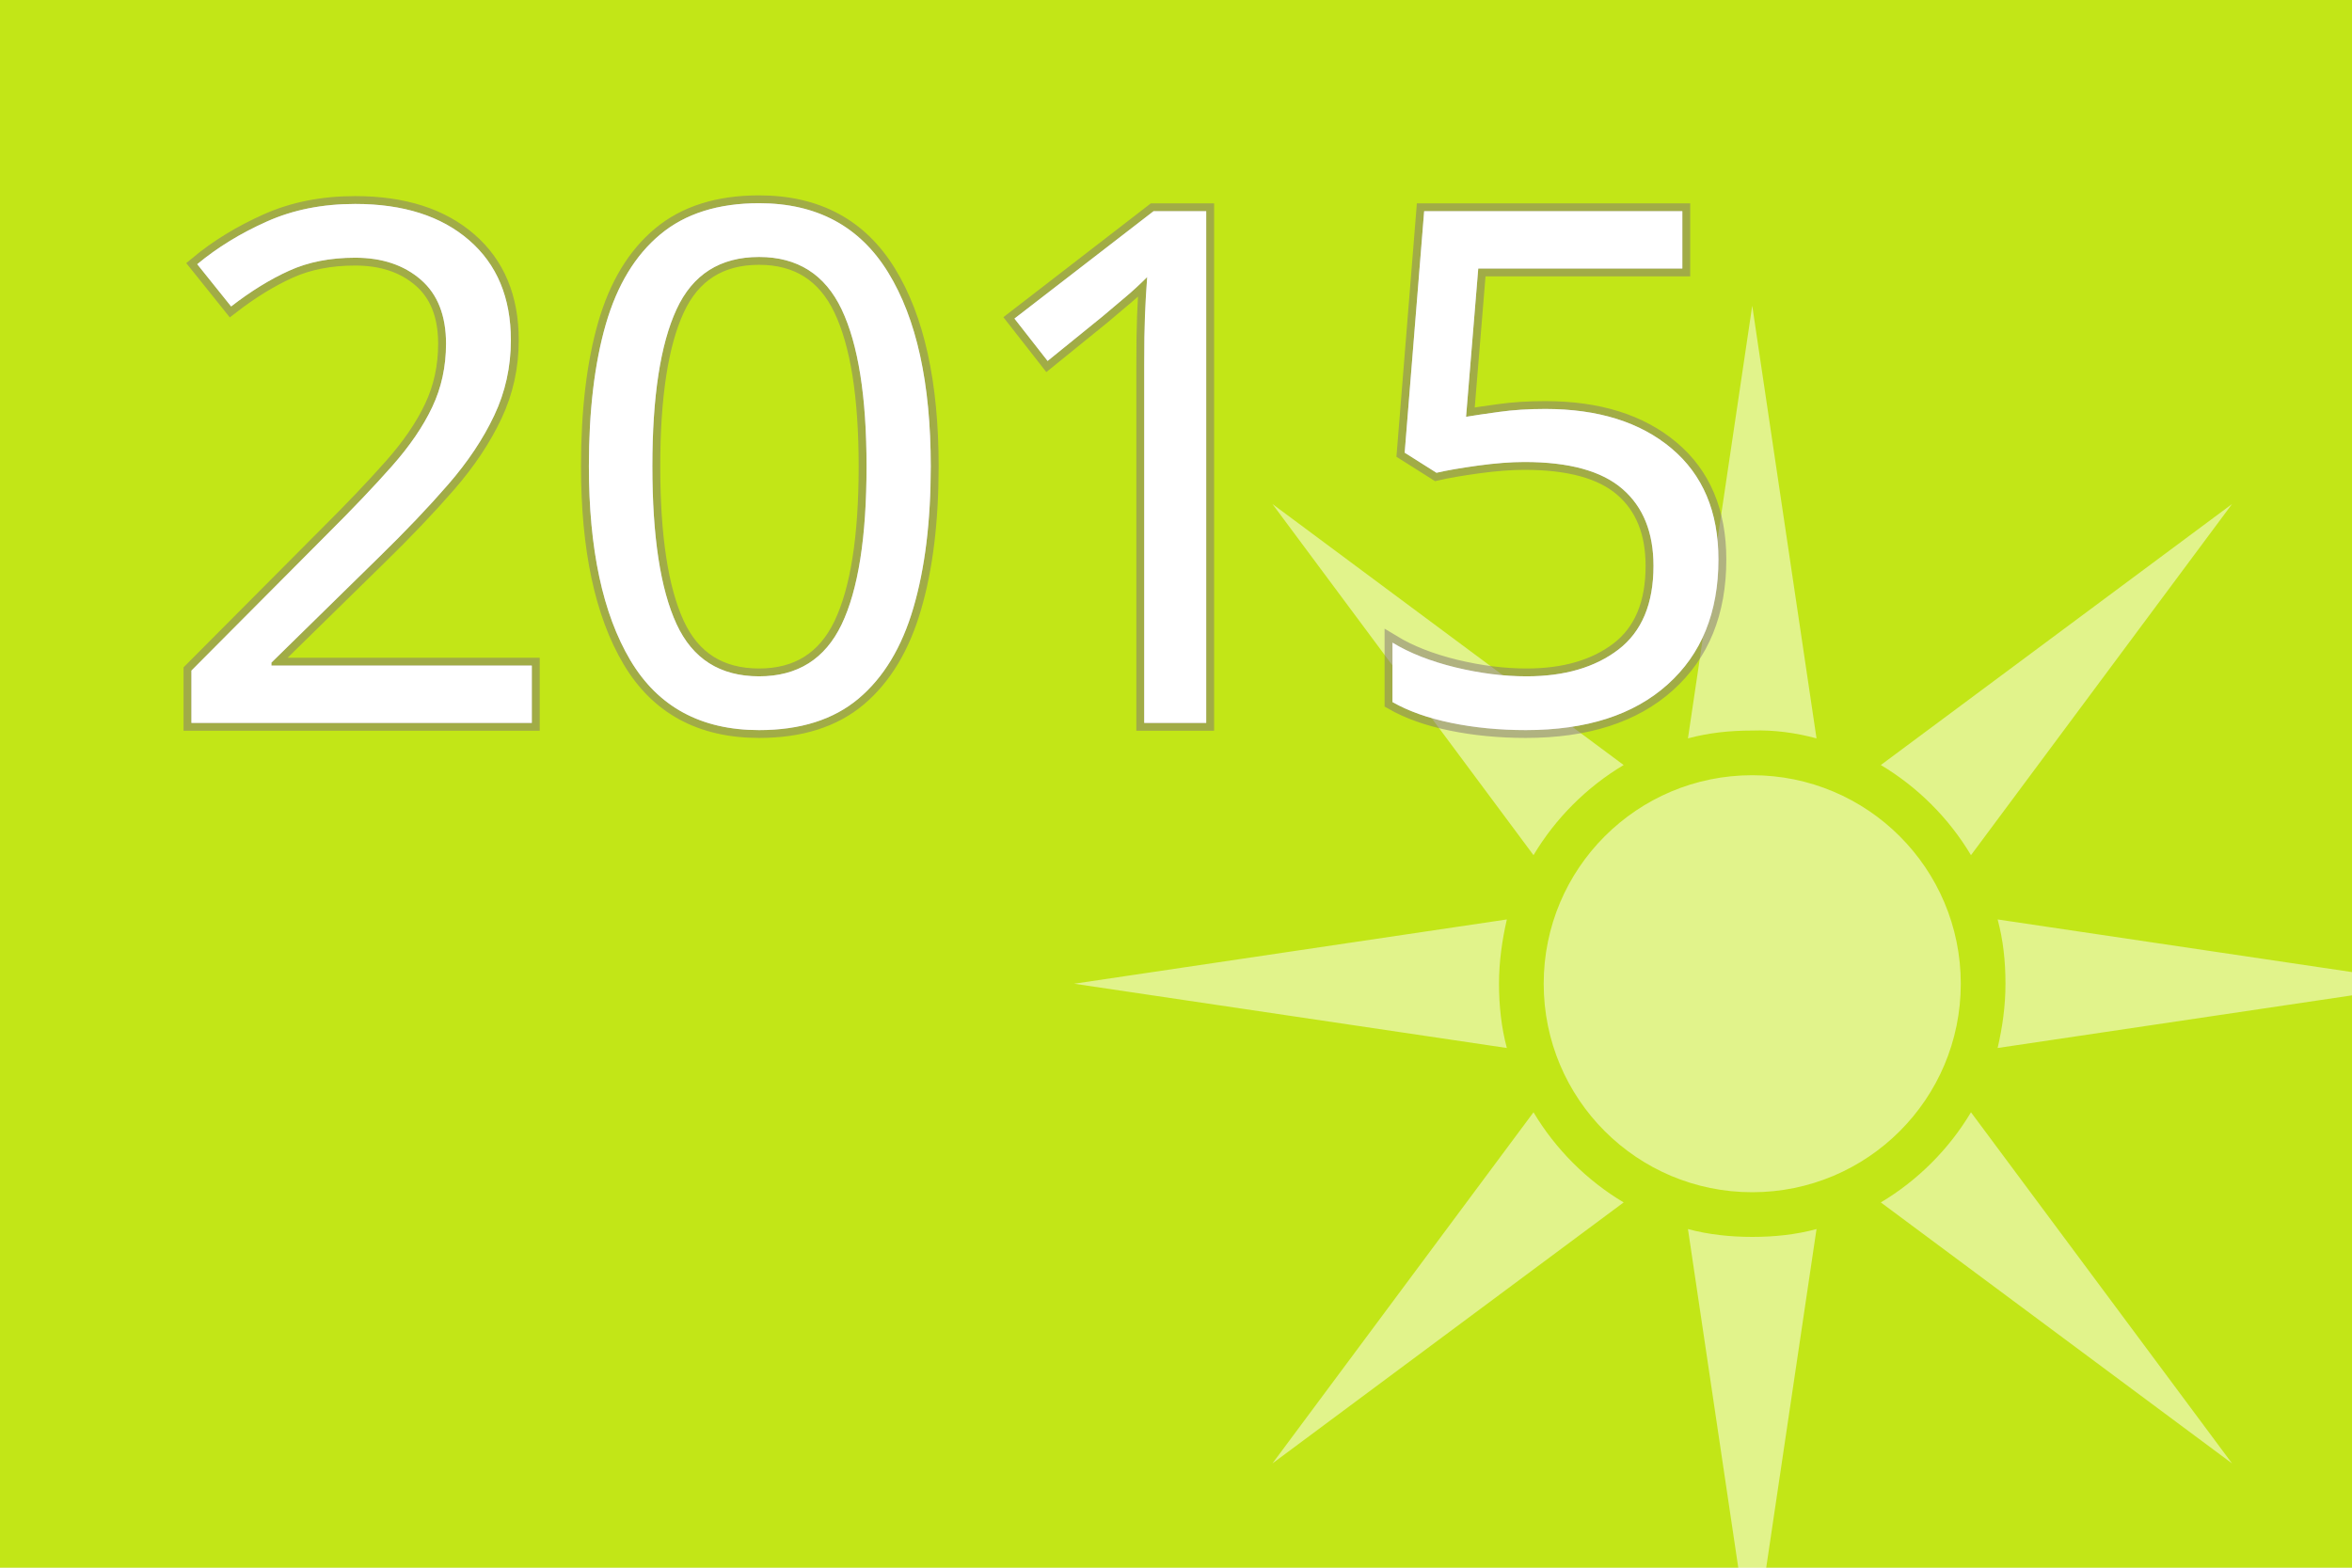
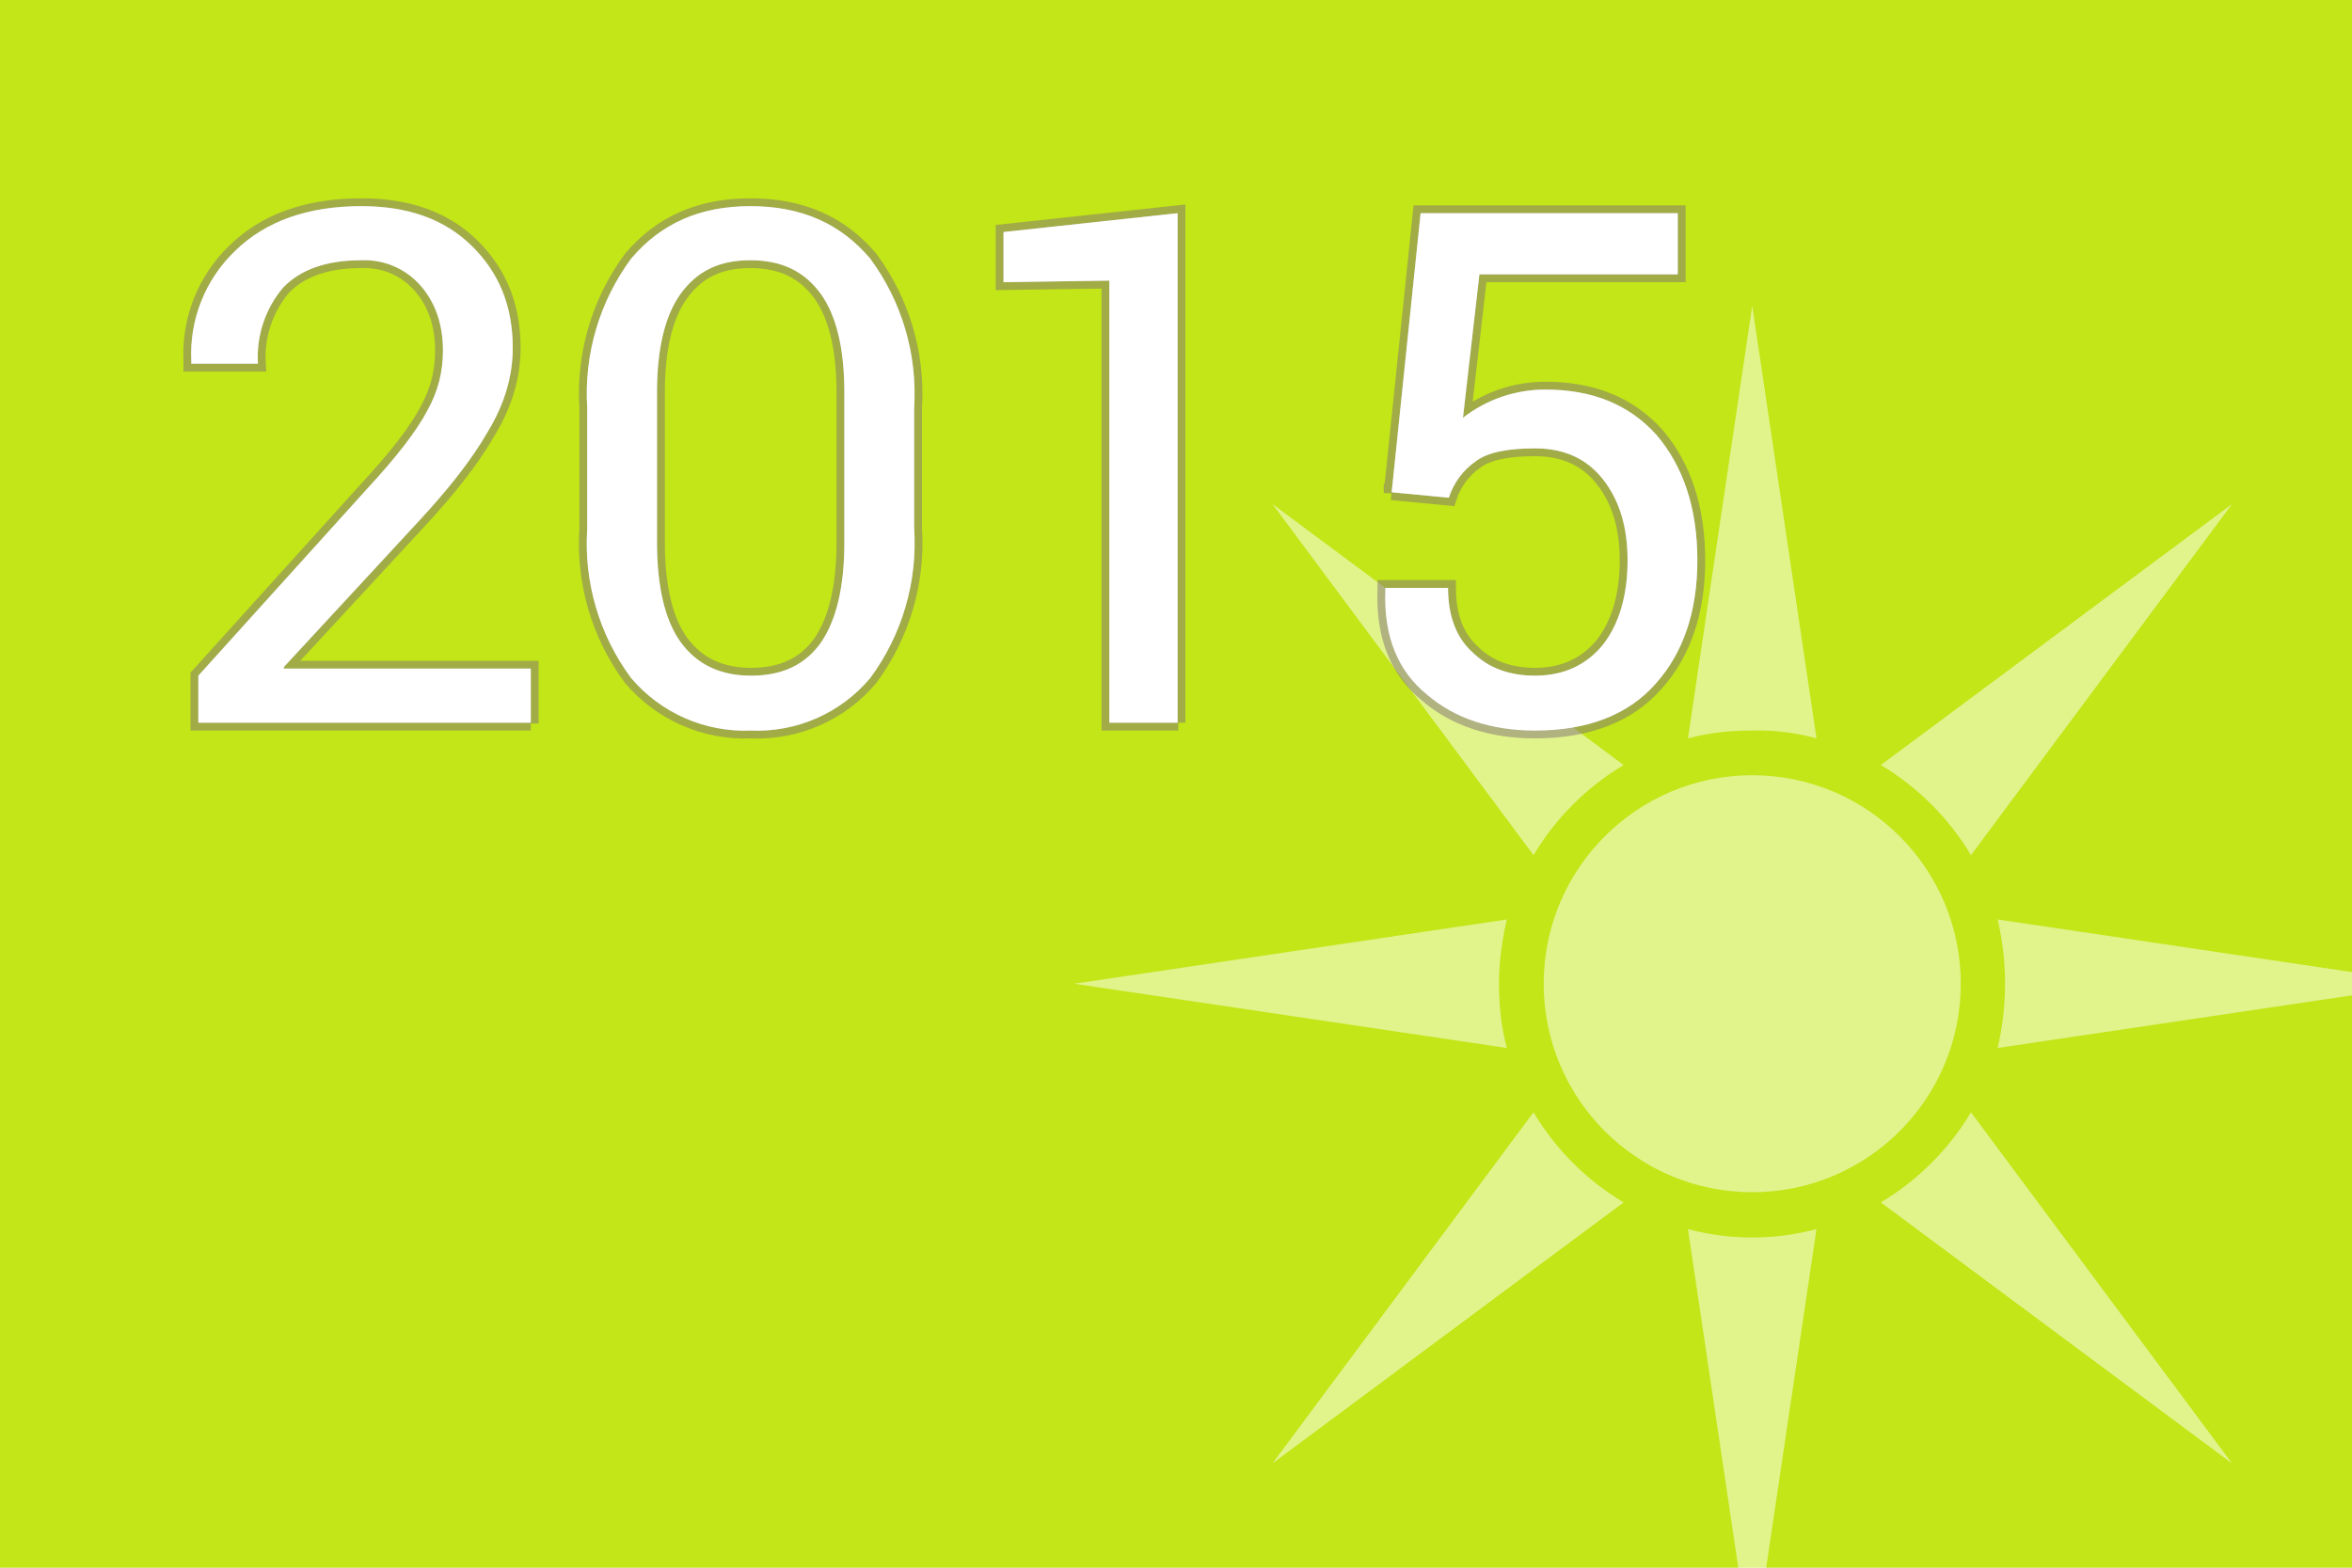
- <svg xmlns="http://www.w3.org/2000/svg" version="1.1" x="0px" y="0px" width="300px" height="200px" viewBox="0 0 300 200" enable-background="new 0 0 300 200" xml:space="preserve">
-   <g id="Inverno_1_" display="none" enable-background="new    ">
-     <g id="Color_Fill_1" display="inline">
-       <g>
-         <rect fill-rule="evenodd" clip-rule="evenodd" fill="#0080FF" width="300" height="200" />
-       </g>
+ <svg xmlns="http://www.w3.org/2000/svg" width="300" height="200">
+   <path fill="#C2E617" d="M0 0h300v200H0z" />
+   <path fill="#FFF" d="M231.7 94.2L223.5 39l-8.2 55.2c2.6-.7 5.3-1 8.2-1a28 28 0 0 1 8.2 1zm19.7 14.9l33.3-44.8-44.8 33.3c4.7 2.8 8.7 6.8 11.5 11.5zm-44.3-11.5l-44.8-33.3 33.3 44.8c2.8-4.7 6.8-8.7 11.5-11.5zM310 125.5l-55.2-8.2a36 36 0 0 1 0 16.4l55.2-8.2zm-86.5-26.6a26.6 26.6 0 1 0 0 53.2 26.6 26.6 0 0 0 0-53.2zm-32.3 26.6c0-2.8.4-5.6 1-8.2l-55.2 8.2 55.2 8.2c-.7-2.6-1-5.4-1-8.2zm48.7 27.9l44.8 33.3-33.3-44.8a33.3 33.3 0 0 1-11.5 11.5zm-24.6 3.4l8.2 55.2 8.2-55.2a31.8 31.8 0 0 1-16.4 0zm-19.7-14.9l-33.3 44.8 44.8-33.3a33.3 33.3 0 0 1-11.5-11.5z" opacity=".5" />
+   <g>
+     <g fill="#FFF">
+       <path d="M67.7 92.2H25.3v-6l21.4-23.7c3.9-4.2 6.5-7.6 7.8-10.1 1.4-2.5 2-5 2-7.7 0-3.2-.9-6-2.8-8.2a9.5 9.5 0 0 0-7.6-3.3c-4.5 0-7.8 1.2-10 3.5a13.7 13.7 0 0 0-3.2 9.7h-8.5V46A18.2 18.2 0 0 1 30 32c3.9-3.8 9.3-5.7 16.1-5.7 6 0 10.6 1.7 14 5 3.6 3.5 5.3 7.8 5.3 13.1 0 3.5-1 7.1-3.2 10.7-2 3.5-5 7.3-8.8 11.4L36.2 85.1v.2h31.5v7zM116.6 67.4a29 29 0 0 1-5.6 19.1 18.8 18.8 0 0 1-15.2 6.7 19 19 0 0 1-15.3-6.7 28.8 28.8 0 0 1-5.6-19V52a29 29 0 0 1 5.6-19c3.8-4.5 8.8-6.7 15.2-6.7 6.5 0 11.5 2.2 15.3 6.7a29 29 0 0 1 5.6 19v15.4zm-8.9-17.3c0-5.6-1-9.8-3-12.6-2.1-2.9-5-4.3-9-4.3s-6.8 1.4-8.9 4.3c-2 2.8-3 7-3 12.6v19.1c0 5.6 1 9.9 3 12.7 2.1 2.9 5.1 4.3 9 4.3 4 0 6.9-1.4 8.9-4.2 2-2.9 3-7.2 3-12.8v-19zM150.3 92.2h-8.8V35.8L128 36v-6.4l22.2-2.4v65zM177.5 62.9l3.7-35.7H214V35h-25.3l-2.1 18.3a17.1 17.1 0 0 1 10.5-3.6c6 0 10.7 1.9 14.2 5.8 3.4 4 5.2 9.3 5.2 16 0 6.5-1.8 11.8-5.3 15.7-3.5 4-8.7 6-15.4 6-5.5 0-10.2-1.5-13.8-4.6-3.7-3-5.5-7.4-5.3-13.2V75h8c0 3.5 1 6.3 3.1 8.2 2 2 4.7 3 8 3 3.7 0 6.6-1.4 8.7-4 2-2.6 3.1-6.2 3.1-10.7 0-4.2-1-7.6-3.1-10.3s-5-4-8.7-4c-3.5 0-6 .5-7.5 1.6a9 9 0 0 0-3.5 4.7l-7.3-.7z" />
    </g>
-     <g id="Inverno" display="inline" opacity="0.502" enable-background="new    ">
-       <g id="Shape_1">
-         <g>
-           <polygon fill-rule="evenodd" clip-rule="evenodd" fill="#FFFFFF" points="300,120.8 293.7,120.8 300,109.9 300,98.1 298.4,95.3       288.3,95.3 273.6,120.8 240.6,120.8 257.1,92.3 286.6,92.3 291.6,83.6 286.6,74.9 267.2,74.9 278.3,55.7 273.3,47 263.2,47       252.1,66.2 242.3,49.5 232.3,49.5 227.2,58.2 242,83.6 225.5,112.1 209,83.6 223.8,58.2 218.7,49.5 208.7,49.5 198.9,66.2       187.8,47 177.8,47 172.7,55.7 183.8,74.9 164.4,74.9 159.4,83.6 164.4,92.3 193.9,92.3 210.4,120.8 177.4,120.8 162.7,95.3       152.6,95.3 147.6,104 157.3,120.8 135,120.8 130,129.5 135,138.2 157.3,138.2 147.6,155 152.6,163.7 162.7,163.7 177.4,138.2       210.4,138.2 193.9,166.7 164.4,166.7 159.4,175.4 164.4,184.1 183.8,184.1 174.6,200 194.8,200 198.9,192.8 203.1,200       223.3,200 209,175.4 225.5,146.9 242,175.4 227.7,200 247.9,200 252.1,192.8 256.2,200 276.4,200 267.2,184.1 286.6,184.1       291.6,175.4 286.6,166.7 257.1,166.7 240.6,138.2 273.6,138.2 288.3,163.7 298.4,163.7 300,160.9 300,149.1 293.7,138.2       300,138.2     " />
-         </g>
-       </g>
+     <g fill="none" stroke="#807175" stroke-width="2" opacity=".5">
+       <path d="M67.7 92.2H25.3v-6l21.4-23.7c3.9-4.2 6.5-7.6 7.8-10.1 1.4-2.5 2-5 2-7.7 0-3.2-.9-6-2.8-8.2a9.5 9.5 0 0 0-7.6-3.3c-4.5 0-7.8 1.2-10 3.5a13.7 13.7 0 0 0-3.2 9.7h-8.5V46A18.2 18.2 0 0 1 30 32c3.9-3.8 9.3-5.7 16.1-5.7 6 0 10.6 1.7 14 5 3.6 3.5 5.3 7.8 5.3 13.1 0 3.5-1 7.1-3.2 10.7-2 3.5-5 7.3-8.8 11.4L36.2 85.1v.2h31.5v7zM116.6 67.4a29 29 0 0 1-5.6 19.1 18.8 18.8 0 0 1-15.2 6.7 19 19 0 0 1-15.3-6.7 28.8 28.8 0 0 1-5.6-19V52a29 29 0 0 1 5.6-19c3.8-4.5 8.8-6.7 15.2-6.7 6.5 0 11.5 2.2 15.3 6.7a29 29 0 0 1 5.6 19v15.4zm-8.9-17.3c0-5.6-1-9.8-3-12.6-2.1-2.9-5-4.3-9-4.3s-6.8 1.4-8.9 4.3c-2 2.8-3 7-3 12.6v19.1c0 5.6 1 9.9 3 12.7 2.1 2.9 5.1 4.3 9 4.3 4 0 6.9-1.4 8.9-4.2 2-2.9 3-7.2 3-12.8v-19zM150.3 92.2h-8.8V35.8L128 36v-6.4l22.2-2.4v65zM177.5 62.9l3.7-35.7H214V35h-25.3l-2.1 18.3a17.1 17.1 0 0 1 10.5-3.6c6 0 10.7 1.9 14.2 5.8 3.4 4 5.2 9.3 5.2 16 0 6.5-1.8 11.8-5.3 15.7-3.5 4-8.7 6-15.4 6-5.5 0-10.2-1.5-13.8-4.6-3.7-3-5.5-7.4-5.3-13.2V75h8c0 3.5 1 6.3 3.1 8.2 2 2 4.7 3 8 3 3.7 0 6.6-1.4 8.7-4 2-2.6 3.1-6.2 3.1-10.7 0-4.2-1-7.6-3.1-10.3s-5-4-8.7-4c-3.5 0-6 .5-7.5 1.6a9 9 0 0 0-3.5 4.7l-7.3-.7z" />
    </g>
-   </g>
-   <g id="Primavera" display="none" enable-background="new    ">
-     <g id="Color_Fill_1_1_" display="inline">
-       <g>
-         <rect fill-rule="evenodd" clip-rule="evenodd" fill="#FF7FFF" width="300" height="200" />
-       </g>
-     </g>
-     <g id="Shape_2_1_" display="inline" opacity="0.502" enable-background="new    ">
-       <g id="Shape_2">
-         <g>
-           <path fill-rule="evenodd" clip-rule="evenodd" fill="#FFFFFF" d="M225.7,125.6c0,0,4.4,56.4,9.3,74.4h31.4      c2.1-3.4,3.2-6.7,6.5-9.3c4.7-3.9,10.1-2,16.6-5.4c6.5-3.4,14.5-16.8,7.8-24.8C290.5,152.4,225.7,125.6,225.7,125.6z       M242.1,39.1c-7.2,1.1-10.4,5.1-16.6,5.4c-6.1,0.4-9.4-4.3-16.6-5.4c-7.2-1.1-21.6,5.1-20.9,15.5c0.7,10.5,37.4,70.3,37.4,70.3      s36.7-59.9,37.4-70.3C263.7,44.2,249.3,38,242.1,39.1z M281,67.8c-9.7,3.9-55.2,57.4-55.2,57.4s56.2,13.6,74.2,14.2v-62      C296.2,71,288.5,64.8,281,67.8z M153.7,160.4c-6.7,8,1.3,21.5,7.8,24.8c6.5,3.4,11.4,2.1,16.6,5.4c3.6,2.3,4.6,5.7,6.6,9.3H216      c4.9-18,9.3-74.4,9.3-74.4S160.5,152.4,153.7,160.4z M170,67.8c-9.7-3.9-20,7.9-21.2,15.1c-1.2,7.2,1.6,11.5,0,17.4      c-1.5,5.9-7,7.6-10.3,14.1c-3.2,6.5-1.9,22.1,8.3,24.7c10.1,2.5,78.3-13.9,78.3-13.9S179.7,71.7,170,67.8z" />
-         </g>
-       </g>
-     </g>
-   </g>
-   <g id="Verão" enable-background="new    ">
-     <g id="Color_Fill_1_2_">
-       <g>
-         <rect fill-rule="evenodd" clip-rule="evenodd" fill="#C2E617" width="300" height="200" />
-       </g>
-     </g>
-     <g id="Shape_4_1_" opacity="0.502" enable-background="new    ">
-       <g id="Shape_4">
-         <g>
-           <path fill-rule="evenodd" clip-rule="evenodd" fill="#FFFFFF" d="M231.7,94.2L223.5,39l-8.2,55.2c2.6-0.7,5.3-1,8.2-1      C226.3,93.1,229.1,93.5,231.7,94.2z M251.4,109.1l33.3-44.8l-44.8,33.3C244.6,100.4,248.6,104.4,251.4,109.1z M207.1,97.6      l-44.8-33.3l33.3,44.8C198.4,104.4,202.4,100.4,207.1,97.6z M310,125.5l-55.2-8.2c0.7,2.6,1,5.3,1,8.2s-0.4,5.6-1,8.2L310,125.5      z M223.5,98.9c-14.7,0-26.6,11.9-26.6,26.6s11.9,26.6,26.6,26.6s26.6-11.9,26.6-26.6S238.2,98.9,223.5,98.9z M191.2,125.5      c0-2.8,0.4-5.6,1-8.2l-55.2,8.2l55.2,8.2C191.5,131.1,191.2,128.3,191.2,125.5z M239.9,153.4l44.8,33.3l-33.3-44.8      C248.6,146.6,244.6,150.6,239.9,153.4z M215.3,156.8l8.2,55.2l8.2-55.2c-2.6,0.7-5.3,1-8.2,1      C220.7,157.8,217.9,157.5,215.3,156.8z M195.6,141.9l-33.3,44.8l44.8-33.3C202.4,150.6,198.4,146.6,195.6,141.9z" />
-         </g>
-       </g>
-     </g>
-   </g>
-   <g id="Outono" display="none" enable-background="new    ">
-     <g id="Color_Fill_1_3_" display="inline">
-       <g>
-         <rect fill-rule="evenodd" clip-rule="evenodd" fill="#FFAB57" width="300" height="200" />
-       </g>
-     </g>
-     <g id="Shape_3_1_" display="inline" opacity="0.502" enable-background="new    ">
-       <g id="Shape_3">
-         <g>
-           <path fill-rule="evenodd" clip-rule="evenodd" fill="#FFFFFF" d="M300,91.5c-10.5,0.1-18.4,4.1-18.4,4.1s1.5-6.1-2.3-12.9      c-10.6,1.5-27.2,18.2-29.4,22c-2.3,3.8,11.3-26.6,6.8-41c-7.5,0-19.6,5.3-19.6,5.3s0-28.1-13.6-38c-13.6,9.9-13.6,38-13.6,38      s-12.1-5.3-19.6-5.3c-4.5,14.4,9.1,44.8,6.8,41c-2.3-3.8-18.9-20.5-29.4-22c-3.8,6.8-2.3,12.9-2.3,12.9s-10.6-5.3-23.4-3.8      c0.8,10.6,18.9,31.9,18.9,31.9s-6.8,0-13.6,4.6c3.8,11.4,27.9,22.8,27.9,22.8l-18.9,20.5c0,0,32.6,19.3,64.2,5.2      c-0.3,7.8-1.2,16.2-2.8,23.4h7.5c1.5-7.9,2.3-15.9,2.7-22.7c31.1,12.8,62.7-5.8,62.7-5.8l-18.9-20.5c0,0,24.2-11.4,27.9-22.8      c-6.8-4.6-13.6-4.6-13.6-4.6s8.3-9.7,13.9-19.3V91.5z" />
-         </g>
-       </g>
-     </g>
-   </g>
-   <g id="Anos">
-     <g id="_x32_010" display="none">
-       <text transform="matrix(1.006 0 0 1 20.0005 92.2212)" display="inline" fill="#FFFFFF" font-family="'Roboto-Regular'" font-size="91.436" letter-spacing="-2">2010</text>
-       <g display="inline" opacity="0.5">
-         <text transform="matrix(1.006 0 0 1 20.0005 92.2212)" fill="none" stroke="#807175" stroke-width="2" font-family="'Roboto-Regular'" font-size="91.436" letter-spacing="-2">2010</text>
-       </g>
-       <text transform="matrix(1.006 0 0 1 20.0005 92.2212)" display="inline" fill="#FFFFFF" font-family="'Roboto-Regular'" font-size="91.436" letter-spacing="-2">2010</text>
-     </g>
-     <g id="_x32_011" display="none">
-       <text transform="matrix(1.006 0 0 1 20.0005 92.2212)" display="inline" fill="#FFFFFF" font-family="'Roboto-Regular'" font-size="91.436" letter-spacing="-2">2011</text>
-       <g display="inline" opacity="0.5">
-         <text transform="matrix(1.006 0 0 1 20.0005 92.2212)" fill="none" stroke="#807175" stroke-width="2" font-family="'Roboto-Regular'" font-size="91.436" letter-spacing="-2">2011</text>
-       </g>
-       <text transform="matrix(1.006 0 0 1 20.0005 92.2212)" display="inline" fill="#FFFFFF" font-family="'Roboto-Regular'" font-size="91.436" letter-spacing="-2">2011</text>
-     </g>
-     <g id="_x32_012" display="none">
-       <text transform="matrix(1.006 0 0 1 20.0005 92.2212)" display="inline" fill="#FFFFFF" font-family="'Roboto-Regular'" font-size="91.436" letter-spacing="-2">2012</text>
-       <g display="inline" opacity="0.5">
-         <text transform="matrix(1.006 0 0 1 20.0005 92.2212)" fill="none" stroke="#807175" stroke-width="2" font-family="'Roboto-Regular'" font-size="91.436" letter-spacing="-2">2012</text>
-       </g>
-       <text transform="matrix(1.006 0 0 1 20.0005 92.2212)" display="inline" fill="#FFFFFF" font-family="'Roboto-Regular'" font-size="91.436" letter-spacing="-2">2012</text>
-     </g>
-     <g id="_x32_013" display="none">
-       <text transform="matrix(1.006 0 0 1 20.0005 92.2212)" display="inline" fill="#FFFFFF" font-family="'Roboto-Regular'" font-size="91.436" letter-spacing="-2">2013</text>
-       <g display="inline" opacity="0.5">
-         <text transform="matrix(1.006 0 0 1 20.0005 92.2212)" fill="none" stroke="#807175" stroke-width="2" font-family="'Roboto-Regular'" font-size="91.436" letter-spacing="-2">2013</text>
-       </g>
-       <text transform="matrix(1.006 0 0 1 20.0005 92.2212)" display="inline" fill="#FFFFFF" font-family="'Roboto-Regular'" font-size="91.436" letter-spacing="-2">2013</text>
-     </g>
-     <g id="_x32_014" display="none">
-       <text transform="matrix(1.006 0 0 1 20.0005 92.2212)" display="inline" fill="#FFFFFF" font-family="'Roboto-Regular'" font-size="91.436" letter-spacing="-2">201</text>
-       <g display="inline" opacity="0.5">
-         <text transform="matrix(1.006 0 0 1 20.0005 92.2212)" fill="none" stroke="#807175" stroke-width="2" font-family="'Roboto-Regular'" font-size="91.436" letter-spacing="-2">201</text>
-       </g>
-       <text transform="matrix(1.006 0 0 1 20.0005 92.2212)" display="inline" fill="#FFFFFF" font-family="'Roboto-Regular'" font-size="91.436" letter-spacing="-2">201</text>
-     </g>
-     <g id="_x32_015">
-       <text transform="matrix(1.006 0 0 1 20.0005 92.2212)" fill="#FFFFFF" font-family="'Roboto-Regular'" font-size="91.436" letter-spacing="-2">2015</text>
-       <g opacity="0.5">
-         <text transform="matrix(1.006 0 0 1 20.0005 92.2212)" fill="none" stroke="#807175" stroke-width="2" font-family="'Roboto-Regular'" font-size="91.436" letter-spacing="-2">2015</text>
-       </g>
-       <text transform="matrix(1.006 0 0 1 20.0005 92.2212)" fill="#FFFFFF" font-family="'Roboto-Regular'" font-size="91.436" letter-spacing="-2">2015</text>
-     </g>
-     <g id="_x32_016" display="none">
-       <text transform="matrix(1.006 0 0 1 20.0005 92.2212)" display="inline" fill="#FFFFFF" font-family="'Roboto-Regular'" font-size="91.436" letter-spacing="-2">2016</text>
-       <g display="inline" opacity="0.5">
-         <text transform="matrix(1.006 0 0 1 20.0005 92.2212)" fill="none" stroke="#807175" stroke-width="2" font-family="'Roboto-Regular'" font-size="91.436" letter-spacing="-2">2016</text>
-       </g>
-       <text transform="matrix(1.006 0 0 1 20.0005 92.2212)" display="inline" fill="#FFFFFF" font-family="'Roboto-Regular'" font-size="91.436" letter-spacing="-2">2016</text>
-     </g>
-     <g id="_x32_017" display="none">
-       <g display="inline">
-         <text transform="matrix(1.006 0 0 1 20.0005 92.2212)" fill="#FFFFFF" font-family="'Roboto-Regular'" font-size="91.436" letter-spacing="-2">2017</text>
-         <g opacity="0.5">
-           <text transform="matrix(1.006 0 0 1 20.0005 92.2212)" fill="none" stroke="#807175" stroke-width="2" font-family="'Roboto-Regular'" font-size="91.436" letter-spacing="-2">2017</text>
-         </g>
-         <text transform="matrix(1.006 0 0 1 20.0005 92.2212)" fill="#FFFFFF" font-family="'Roboto-Regular'" font-size="91.436" letter-spacing="-2">2017</text>
-       </g>
-       <g display="inline">
-         <g>
-           <path fill="#FFFFFF" d="M67.7,92.2H25.3v-6.1l21.4-23.6c3.8-4.3,6.4-7.6,7.8-10.1c1.4-2.5,2-5.1,2-7.7c0-3.2-1-6-2.9-8.2      c-1.9-2.2-4.4-3.3-7.6-3.3c-4.5,0-7.9,1.2-10,3.5c-2.1,2.3-3.2,5.5-3.2,9.7h-8.5l-0.1-0.3C24.2,40.5,26.1,35.8,30,32      c3.9-3.8,9.3-5.7,16.2-5.7c5.9,0,10.5,1.7,14,5.1c3.5,3.4,5.2,7.7,5.2,13c0,3.5-1.1,7.1-3.2,10.6c-2.1,3.6-5.1,7.4-8.9,11.5      L36.2,85.1l0.1,0.2h31.4V92.2z" />
-           <path fill="#FFFFFF" d="M116.2,67.4c0,8.3-1.8,14.7-5.5,19.1c-3.7,4.4-8.8,6.6-15.2,6.6c-6.4,0-11.5-2.2-15.3-6.7      c-3.7-4.4-5.6-10.8-5.6-19.1V52c0-8.3,1.9-14.6,5.6-19.1c3.7-4.4,8.8-6.7,15.2-6.7c6.4,0,11.5,2.2,15.2,6.7      c3.7,4.5,5.6,10.8,5.6,19.1V67.4z M107.4,50.1c0-5.6-1-9.9-3.1-12.7c-2.1-2.8-5-4.3-8.9-4.3c-3.9,0-6.9,1.4-8.9,4.3      c-2,2.8-3.1,7.1-3.1,12.7v19c0,5.6,1,9.9,3.1,12.7c2.1,2.9,5,4.3,8.9,4.3c3.9,0,6.8-1.4,8.9-4.3c2-2.9,3-7.1,3-12.8V50.1z" />
-           <path fill="#FFFFFF" d="M149.6,92.2h-8.8V35.8L127.4,36v-6.3l22.2-2.4V92.2z" />
-           <path fill="#FFFFFF" d="M216.2,34.1c-7.9,9.3-13.2,17.6-16,24.8c-2.8,7.2-4.8,16-6,26.2l-0.7,7h-8.8l0.7-7      c1.3-10.2,3.7-19.4,7.3-27.5c3.6-8.1,8.6-15.9,14.9-23.6H172v-6.9h44.2V34.1z" />
-         </g>
-         <g opacity="0.5">
-           <path fill="none" stroke="#807175" stroke-width="2" d="M67.7,92.2H25.3v-6.1l21.4-23.6c3.8-4.3,6.4-7.6,7.8-10.1      c1.4-2.5,2-5.1,2-7.7c0-3.2-1-6-2.9-8.2c-1.9-2.2-4.4-3.3-7.6-3.3c-4.5,0-7.9,1.2-10,3.5c-2.1,2.3-3.2,5.5-3.2,9.7h-8.5      l-0.1-0.3C24.2,40.5,26.1,35.8,30,32c3.9-3.8,9.3-5.7,16.2-5.7c5.9,0,10.5,1.7,14,5.1c3.5,3.4,5.2,7.7,5.2,13      c0,3.5-1.1,7.1-3.2,10.6c-2.1,3.6-5.1,7.4-8.9,11.5L36.2,85.1l0.1,0.2h31.4V92.2z" />
-           <path fill="none" stroke="#807175" stroke-width="2" d="M116.2,67.4c0,8.3-1.8,14.7-5.5,19.1c-3.7,4.4-8.8,6.6-15.2,6.6      c-6.4,0-11.5-2.2-15.3-6.7c-3.7-4.4-5.6-10.8-5.6-19.1V52c0-8.3,1.9-14.6,5.6-19.1c3.7-4.4,8.8-6.7,15.2-6.7      c6.4,0,11.5,2.2,15.2,6.7c3.7,4.5,5.6,10.8,5.6,19.1V67.4z M107.4,50.1c0-5.6-1-9.9-3.1-12.7c-2.1-2.8-5-4.3-8.9-4.3      c-3.9,0-6.9,1.4-8.9,4.3c-2,2.8-3.1,7.1-3.1,12.7v19c0,5.6,1,9.9,3.1,12.7c2.1,2.9,5,4.3,8.9,4.3c3.9,0,6.8-1.4,8.9-4.3      c2-2.9,3-7.1,3-12.8V50.1z" />
-           <path fill="none" stroke="#807175" stroke-width="2" d="M149.6,92.2h-8.8V35.8L127.4,36v-6.3l22.2-2.4V92.2z" />
-           <path fill="none" stroke="#807175" stroke-width="2" d="M216.2,34.1c-7.9,9.3-13.2,17.6-16,24.8c-2.8,7.2-4.8,16-6,26.2l-0.7,7      h-8.8l0.7-7c1.3-10.2,3.7-19.4,7.3-27.5c3.6-8.1,8.6-15.9,14.9-23.6H172v-6.9h44.2V34.1z" />
-         </g>
-         <g>
-           <path fill="#FFFFFF" d="M67.7,92.2H25.3v-6.1l21.4-23.6c3.8-4.3,6.4-7.6,7.8-10.1c1.4-2.5,2-5.1,2-7.7c0-3.2-1-6-2.9-8.2      c-1.9-2.2-4.4-3.3-7.6-3.3c-4.5,0-7.9,1.2-10,3.5c-2.1,2.3-3.2,5.5-3.2,9.7h-8.5l-0.1-0.3C24.2,40.5,26.1,35.8,30,32      c3.9-3.8,9.3-5.7,16.2-5.7c5.9,0,10.5,1.7,14,5.1c3.5,3.4,5.2,7.7,5.2,13c0,3.5-1.1,7.1-3.2,10.6c-2.1,3.6-5.1,7.4-8.9,11.5      L36.2,85.1l0.1,0.2h31.4V92.2z" />
-           <path fill="#FFFFFF" d="M116.2,67.4c0,8.3-1.8,14.7-5.5,19.1c-3.7,4.4-8.8,6.6-15.2,6.6c-6.4,0-11.5-2.2-15.3-6.7      c-3.7-4.4-5.6-10.8-5.6-19.1V52c0-8.3,1.9-14.6,5.6-19.1c3.7-4.4,8.8-6.7,15.2-6.7c6.4,0,11.5,2.2,15.2,6.7      c3.7,4.5,5.6,10.8,5.6,19.1V67.4z M107.4,50.1c0-5.6-1-9.9-3.1-12.7c-2.1-2.8-5-4.3-8.9-4.3c-3.9,0-6.9,1.4-8.9,4.3      c-2,2.8-3.1,7.1-3.1,12.7v19c0,5.6,1,9.9,3.1,12.7c2.1,2.9,5,4.3,8.9,4.3c3.9,0,6.8-1.4,8.9-4.3c2-2.9,3-7.1,3-12.8V50.1z" />
-           <path fill="#FFFFFF" d="M149.6,92.2h-8.8V35.8L127.4,36v-6.3l22.2-2.4V92.2z" />
-           <path fill="#FFFFFF" d="M216.2,34.1c-7.9,9.3-13.2,17.6-16,24.8c-2.8,7.2-4.8,16-6,26.2l-0.7,7h-8.8l0.7-7      c1.3-10.2,3.7-19.4,7.3-27.5c3.6-8.1,8.6-15.9,14.9-23.6H172v-6.9h44.2V34.1z" />
-         </g>
-       </g>
-     </g>
-     <g id="_x32_018_1_" display="none">
-       <g display="inline">
-         <path fill="#FFFFFF" d="M67.7,92.2H25.3v-6.1l21.4-23.6c3.8-4.3,6.4-7.6,7.8-10.1c1.4-2.5,2-5.1,2-7.7c0-3.2-1-6-2.9-8.2     c-1.9-2.2-4.4-3.3-7.6-3.3c-4.5,0-7.9,1.2-10,3.5c-2.1,2.3-3.2,5.5-3.2,9.7h-8.5l-0.1-0.3C24.2,40.5,26.1,35.8,30,32     c3.9-3.8,9.3-5.7,16.2-5.7c5.9,0,10.5,1.7,14,5.1c3.5,3.4,5.2,7.7,5.2,13c0,3.5-1.1,7.1-3.2,10.6c-2.1,3.6-5.1,7.4-8.9,11.5     L36.2,85.1l0.1,0.2h31.4V92.2z" />
-         <path fill="#FFFFFF" d="M116.2,67.4c0,8.3-1.8,14.7-5.5,19.1c-3.7,4.4-8.8,6.6-15.2,6.6c-6.4,0-11.5-2.2-15.3-6.7     c-3.7-4.4-5.6-10.8-5.6-19.1V52c0-8.3,1.9-14.6,5.6-19.1c3.7-4.4,8.8-6.7,15.2-6.7c6.4,0,11.5,2.2,15.2,6.7     c3.7,4.5,5.6,10.8,5.6,19.1V67.4z M107.4,50.1c0-5.6-1-9.9-3.1-12.7c-2.1-2.8-5-4.3-8.9-4.3c-3.9,0-6.9,1.4-8.9,4.3     c-2,2.8-3.1,7.1-3.1,12.7v19c0,5.6,1,9.9,3.1,12.7c2.1,2.9,5,4.3,8.9,4.3c3.9,0,6.8-1.4,8.9-4.3c2-2.9,3-7.1,3-12.8V50.1z" />
-         <path fill="#FFFFFF" d="M149.6,92.2h-8.8V35.8L127.4,36v-6.3l22.2-2.4V92.2z" />
-         <path fill="#FFFFFF" d="M213.9,44.2c0,3.4-1,6.4-2.9,8.9c-1.9,2.5-4.5,4.4-7.8,5.7c3.8,1.3,6.8,3.4,9.1,6.2     c2.3,2.8,3.4,6,3.4,9.7c0,6-2,10.6-5.9,13.8c-3.9,3.2-9.1,4.8-15.3,4.8c-6.4,0-11.6-1.6-15.5-4.8c-3.9-3.2-5.9-7.8-5.9-13.8     c0-3.7,1.1-6.9,3.3-9.7c2.2-2.8,5.2-4.9,9-6.2c-3.3-1.3-5.8-3.1-7.7-5.7c-1.9-2.5-2.8-5.5-2.8-8.9c0-5.7,1.8-10.1,5.3-13.2     c3.5-3.1,8.2-4.7,14.1-4.7c5.7,0,10.4,1.6,14.1,4.7C212.1,34.1,213.9,38.5,213.9,44.2z M206.9,74.4c0-3.6-1.2-6.5-3.5-8.8     c-2.4-2.3-5.4-3.4-9-3.4c-3.7,0-6.7,1.1-9,3.4c-2.3,2.3-3.4,5.2-3.4,8.8c0,3.7,1.1,6.6,3.4,8.7c2.3,2.1,5.3,3.1,9.1,3.1     c3.7,0,6.7-1.1,9-3.2C205.7,81,206.9,78.1,206.9,74.4z M205,44.4c0-3.2-1-5.9-3-8c-2-2.1-4.6-3.2-7.7-3.2c-3.1,0-5.7,1-7.6,3.1     c-1.9,2-2.9,4.7-2.9,8.1c0,3.3,1,6,2.9,7.9c2,2,4.5,3,7.7,3c3.1,0,5.7-1,7.6-3C204,50.3,205,47.7,205,44.4z" />
-       </g>
-       <g display="inline" opacity="0.5">
-         <path fill="none" stroke="#807175" stroke-width="2" d="M67.7,92.2H25.3v-6.1l21.4-23.6c3.8-4.3,6.4-7.6,7.8-10.1     c1.4-2.5,2-5.1,2-7.7c0-3.2-1-6-2.9-8.2c-1.9-2.2-4.4-3.3-7.6-3.3c-4.5,0-7.9,1.2-10,3.5c-2.1,2.3-3.2,5.5-3.2,9.7h-8.5l-0.1-0.3     C24.2,40.5,26.1,35.8,30,32c3.9-3.8,9.3-5.7,16.2-5.7c5.9,0,10.5,1.7,14,5.1c3.5,3.4,5.2,7.7,5.2,13c0,3.5-1.1,7.1-3.2,10.6     c-2.1,3.6-5.1,7.4-8.9,11.5L36.2,85.1l0.1,0.2h31.4V92.2z" />
-         <path fill="none" stroke="#807175" stroke-width="2" d="M116.2,67.4c0,8.3-1.8,14.7-5.5,19.1c-3.7,4.4-8.8,6.6-15.2,6.6     c-6.4,0-11.5-2.2-15.3-6.7c-3.7-4.4-5.6-10.8-5.6-19.1V52c0-8.3,1.9-14.6,5.6-19.1c3.7-4.4,8.8-6.7,15.2-6.7     c6.4,0,11.5,2.2,15.2,6.7c3.7,4.5,5.6,10.8,5.6,19.1V67.4z M107.4,50.1c0-5.6-1-9.9-3.1-12.7c-2.1-2.8-5-4.3-8.9-4.3     c-3.9,0-6.9,1.4-8.9,4.3c-2,2.8-3.1,7.1-3.1,12.7v19c0,5.6,1,9.9,3.1,12.7c2.1,2.9,5,4.3,8.9,4.3c3.9,0,6.8-1.4,8.9-4.3     c2-2.9,3-7.1,3-12.8V50.1z" />
-         <path fill="none" stroke="#807175" stroke-width="2" d="M149.6,92.2h-8.8V35.8L127.4,36v-6.3l22.2-2.4V92.2z" />
-         <path fill="none" stroke="#807175" stroke-width="2" d="M213.9,44.2c0,3.4-1,6.4-2.9,8.9c-1.9,2.5-4.5,4.4-7.8,5.7     c3.8,1.3,6.8,3.4,9.1,6.2c2.3,2.8,3.4,6,3.4,9.7c0,6-2,10.6-5.9,13.8c-3.9,3.2-9.1,4.8-15.3,4.8c-6.4,0-11.6-1.6-15.5-4.8     c-3.9-3.2-5.9-7.8-5.9-13.8c0-3.7,1.1-6.9,3.3-9.7c2.2-2.8,5.2-4.9,9-6.2c-3.3-1.3-5.8-3.1-7.7-5.7c-1.9-2.5-2.8-5.5-2.8-8.9     c0-5.7,1.8-10.1,5.3-13.2c3.5-3.1,8.2-4.7,14.1-4.7c5.7,0,10.4,1.6,14.1,4.7C212.1,34.1,213.9,38.5,213.9,44.2z M206.9,74.4     c0-3.6-1.2-6.5-3.5-8.8c-2.4-2.3-5.4-3.4-9-3.4c-3.7,0-6.7,1.1-9,3.4c-2.3,2.3-3.4,5.2-3.4,8.8c0,3.7,1.1,6.6,3.4,8.7     c2.3,2.1,5.3,3.1,9.1,3.1c3.7,0,6.7-1.1,9-3.2C205.7,81,206.9,78.1,206.9,74.4z M205,44.4c0-3.2-1-5.9-3-8     c-2-2.1-4.6-3.2-7.7-3.2c-3.1,0-5.7,1-7.6,3.1c-1.9,2-2.9,4.7-2.9,8.1c0,3.3,1,6,2.9,7.9c2,2,4.5,3,7.7,3c3.1,0,5.7-1,7.6-3     C204,50.3,205,47.7,205,44.4z" />
-       </g>
-       <g display="inline">
-         <path fill="#FFFFFF" d="M67.7,92.2H25.3v-6.1l21.4-23.6c3.8-4.3,6.4-7.6,7.8-10.1c1.4-2.5,2-5.1,2-7.7c0-3.2-1-6-2.9-8.2     c-1.9-2.2-4.4-3.3-7.6-3.3c-4.5,0-7.9,1.2-10,3.5c-2.1,2.3-3.2,5.5-3.2,9.7h-8.5l-0.1-0.3C24.2,40.5,26.1,35.8,30,32     c3.9-3.8,9.3-5.7,16.2-5.7c5.9,0,10.5,1.7,14,5.1c3.5,3.4,5.2,7.7,5.2,13c0,3.5-1.1,7.1-3.2,10.6c-2.1,3.6-5.1,7.4-8.9,11.5     L36.2,85.1l0.1,0.2h31.4V92.2z" />
-         <path fill="#FFFFFF" d="M116.2,67.4c0,8.3-1.8,14.7-5.5,19.1c-3.7,4.4-8.8,6.6-15.2,6.6c-6.4,0-11.5-2.2-15.3-6.7     c-3.7-4.4-5.6-10.8-5.6-19.1V52c0-8.3,1.9-14.6,5.6-19.1c3.7-4.4,8.8-6.7,15.2-6.7c6.4,0,11.5,2.2,15.2,6.7     c3.7,4.5,5.6,10.8,5.6,19.1V67.4z M107.4,50.1c0-5.6-1-9.9-3.1-12.7c-2.1-2.8-5-4.3-8.9-4.3c-3.9,0-6.9,1.4-8.9,4.3     c-2,2.8-3.1,7.1-3.1,12.7v19c0,5.6,1,9.9,3.1,12.7c2.1,2.9,5,4.3,8.9,4.3c3.9,0,6.8-1.4,8.9-4.3c2-2.9,3-7.1,3-12.8V50.1z" />
-         <path fill="#FFFFFF" d="M149.6,92.2h-8.8V35.8L127.4,36v-6.3l22.2-2.4V92.2z" />
-         <path fill="#FFFFFF" d="M213.9,44.2c0,3.4-1,6.4-2.9,8.9c-1.9,2.5-4.5,4.4-7.8,5.7c3.8,1.3,6.8,3.4,9.1,6.2     c2.3,2.8,3.4,6,3.4,9.7c0,6-2,10.6-5.9,13.8c-3.9,3.2-9.1,4.8-15.3,4.8c-6.4,0-11.6-1.6-15.5-4.8c-3.9-3.2-5.9-7.8-5.9-13.8     c0-3.7,1.1-6.9,3.3-9.7c2.2-2.8,5.2-4.9,9-6.2c-3.3-1.3-5.8-3.1-7.7-5.7c-1.9-2.5-2.8-5.5-2.8-8.9c0-5.7,1.8-10.1,5.3-13.2     c3.5-3.1,8.2-4.7,14.1-4.7c5.7,0,10.4,1.6,14.1,4.7C212.1,34.1,213.9,38.5,213.9,44.2z M206.9,74.4c0-3.6-1.2-6.5-3.5-8.8     c-2.4-2.3-5.4-3.4-9-3.4c-3.7,0-6.7,1.1-9,3.4c-2.3,2.3-3.4,5.2-3.4,8.8c0,3.7,1.1,6.6,3.4,8.7c2.3,2.1,5.3,3.1,9.1,3.1     c3.7,0,6.7-1.1,9-3.2C205.7,81,206.9,78.1,206.9,74.4z M205,44.4c0-3.2-1-5.9-3-8c-2-2.1-4.6-3.2-7.7-3.2c-3.1,0-5.7,1-7.6,3.1     c-1.9,2-2.9,4.7-2.9,8.1c0,3.3,1,6,2.9,7.9c2,2,4.5,3,7.7,3c3.1,0,5.7-1,7.6-3C204,50.3,205,47.7,205,44.4z" />
-       </g>
-     </g>
-     <g id="_x32_019" display="none">
-       <g display="inline">
-         <path fill="#FFFFFF" d="M67.7,92.2H25.3v-6.1l21.4-23.6c3.8-4.3,6.4-7.6,7.8-10.1c1.4-2.5,2-5.1,2-7.7c0-3.2-1-6-2.9-8.2     c-1.9-2.2-4.4-3.3-7.6-3.3c-4.5,0-7.9,1.2-10,3.5c-2.1,2.3-3.2,5.5-3.2,9.7h-8.5l-0.1-0.3C24.2,40.5,26.1,35.8,30,32     c3.9-3.8,9.3-5.7,16.2-5.7c5.9,0,10.5,1.7,14,5.1c3.5,3.4,5.2,7.7,5.2,13c0,3.5-1.1,7.1-3.2,10.6c-2.1,3.6-5.1,7.4-8.9,11.5     L36.2,85.1l0.1,0.2h31.4V92.2z" />
-         <path fill="#FFFFFF" d="M116.2,67.4c0,8.3-1.8,14.7-5.5,19.1c-3.7,4.4-8.8,6.6-15.2,6.6c-6.4,0-11.5-2.2-15.3-6.7     c-3.7-4.4-5.6-10.8-5.6-19.1V52c0-8.3,1.9-14.6,5.6-19.1c3.7-4.4,8.8-6.7,15.2-6.7c6.4,0,11.5,2.2,15.2,6.7     c3.7,4.5,5.6,10.8,5.6,19.1V67.4z M107.4,50.1c0-5.6-1-9.9-3.1-12.7c-2.1-2.8-5-4.3-8.9-4.3c-3.9,0-6.9,1.4-8.9,4.3     c-2,2.8-3.1,7.1-3.1,12.7v19c0,5.6,1,9.9,3.1,12.7c2.1,2.9,5,4.3,8.9,4.3c3.9,0,6.8-1.4,8.9-4.3c2-2.9,3-7.1,3-12.8V50.1z" />
-         <path fill="#FFFFFF" d="M149.6,92.2h-8.8V35.8L127.4,36v-6.3l22.2-2.4V92.2z" />
-         <path fill="#FFFFFF" d="M191.5,86.2c4.3,0,7.8-1.6,10.4-4.9c2.6-3.2,3.9-8,3.9-14.4V64c-1.5,2.1-3.3,3.7-5.5,4.8     s-4.6,1.6-7.3,1.6c-6.3,0-11.3-1.9-15-5.8c-3.7-3.9-5.6-9.2-5.6-16.1c0-6.5,2-11.9,5.9-16c3.9-4.2,8.7-6.3,14.4-6.3     c6.8,0,12.2,2.1,16.1,6.4s5.9,10.5,5.9,18.7v15.5c0,8.5-2.1,15-6.4,19.5c-4.3,4.5-9.8,6.8-16.7,6.8c-2.3,0-4.6-0.2-7-0.7     c-2.4-0.4-4.5-1.1-6.4-2l1.3-6.8c1.8,0.9,3.6,1.6,5.5,1.9C186.8,86.1,189,86.2,191.5,86.2z M192.9,63.5c3.3,0,6-0.7,8.2-2.1     c2.2-1.4,3.7-3.2,4.7-5.4v-5.6c0-5.7-1.1-10-3.3-12.9c-2.2-2.9-5.4-4.4-9.6-4.4c-3.2,0-6,1.4-8.3,4.3c-2.3,2.9-3.4,6.5-3.4,11     c0,4.5,1.1,8.1,3.2,10.8C186.4,62.1,189.2,63.5,192.9,63.5z" />
-       </g>
-       <g display="inline" opacity="0.5">
-         <path fill="none" stroke="#807175" stroke-width="2" d="M67.7,92.2H25.3v-6.1l21.4-23.6c3.8-4.3,6.4-7.6,7.8-10.1     c1.4-2.5,2-5.1,2-7.7c0-3.2-1-6-2.9-8.2c-1.9-2.2-4.4-3.3-7.6-3.3c-4.5,0-7.9,1.2-10,3.5c-2.1,2.3-3.2,5.5-3.2,9.7h-8.5l-0.1-0.3     C24.2,40.5,26.1,35.8,30,32c3.9-3.8,9.3-5.7,16.2-5.7c5.9,0,10.5,1.7,14,5.1c3.5,3.4,5.2,7.7,5.2,13c0,3.5-1.1,7.1-3.2,10.6     c-2.1,3.6-5.1,7.4-8.9,11.5L36.2,85.1l0.1,0.2h31.4V92.2z" />
-         <path fill="none" stroke="#807175" stroke-width="2" d="M116.2,67.4c0,8.3-1.8,14.7-5.5,19.1c-3.7,4.4-8.8,6.6-15.2,6.6     c-6.4,0-11.5-2.2-15.3-6.7c-3.7-4.4-5.6-10.8-5.6-19.1V52c0-8.3,1.9-14.6,5.6-19.1c3.7-4.4,8.8-6.7,15.2-6.7     c6.4,0,11.5,2.2,15.2,6.7c3.7,4.5,5.6,10.8,5.6,19.1V67.4z M107.4,50.1c0-5.6-1-9.9-3.1-12.7c-2.1-2.8-5-4.3-8.9-4.3     c-3.9,0-6.9,1.4-8.9,4.3c-2,2.8-3.1,7.1-3.1,12.7v19c0,5.6,1,9.9,3.1,12.7c2.1,2.9,5,4.3,8.9,4.3c3.9,0,6.8-1.4,8.9-4.3     c2-2.9,3-7.1,3-12.8V50.1z" />
-         <path fill="none" stroke="#807175" stroke-width="2" d="M149.6,92.2h-8.8V35.8L127.4,36v-6.3l22.2-2.4V92.2z" />
-         <path fill="none" stroke="#807175" stroke-width="2" d="M191.5,86.2c4.3,0,7.8-1.6,10.4-4.9c2.6-3.2,3.9-8,3.9-14.4V64     c-1.5,2.1-3.3,3.7-5.5,4.8s-4.6,1.6-7.3,1.6c-6.3,0-11.3-1.9-15-5.8c-3.7-3.9-5.6-9.2-5.6-16.1c0-6.5,2-11.9,5.9-16     c3.9-4.2,8.7-6.3,14.4-6.3c6.8,0,12.2,2.1,16.1,6.4s5.9,10.5,5.9,18.7v15.5c0,8.5-2.1,15-6.4,19.5c-4.3,4.5-9.8,6.8-16.7,6.8     c-2.3,0-4.6-0.2-7-0.7c-2.4-0.4-4.5-1.1-6.4-2l1.3-6.8c1.8,0.9,3.6,1.6,5.5,1.9C186.8,86.1,189,86.2,191.5,86.2z M192.9,63.5     c3.3,0,6-0.7,8.2-2.1c2.2-1.4,3.7-3.2,4.7-5.4v-5.6c0-5.7-1.1-10-3.3-12.9c-2.2-2.9-5.4-4.4-9.6-4.4c-3.2,0-6,1.4-8.3,4.3     c-2.3,2.9-3.4,6.5-3.4,11c0,4.5,1.1,8.1,3.2,10.8C186.4,62.1,189.2,63.5,192.9,63.5z" />
-       </g>
-       <g display="inline">
-         <path fill="#FFFFFF" d="M67.7,92.2H25.3v-6.1l21.4-23.6c3.8-4.3,6.4-7.6,7.8-10.1c1.4-2.5,2-5.1,2-7.7c0-3.2-1-6-2.9-8.2     c-1.9-2.2-4.4-3.3-7.6-3.3c-4.5,0-7.9,1.2-10,3.5c-2.1,2.3-3.2,5.5-3.2,9.7h-8.5l-0.1-0.3C24.2,40.5,26.1,35.8,30,32     c3.9-3.8,9.3-5.7,16.2-5.7c5.9,0,10.5,1.7,14,5.1c3.5,3.4,5.2,7.7,5.2,13c0,3.5-1.1,7.1-3.2,10.6c-2.1,3.6-5.1,7.4-8.9,11.5     L36.2,85.1l0.1,0.2h31.4V92.2z" />
-         <path fill="#FFFFFF" d="M116.2,67.4c0,8.3-1.8,14.7-5.5,19.1c-3.7,4.4-8.8,6.6-15.2,6.6c-6.4,0-11.5-2.2-15.3-6.7     c-3.7-4.4-5.6-10.8-5.6-19.1V52c0-8.3,1.9-14.6,5.6-19.1c3.7-4.4,8.8-6.7,15.2-6.7c6.4,0,11.5,2.2,15.2,6.7     c3.7,4.5,5.6,10.8,5.6,19.1V67.4z M107.4,50.1c0-5.6-1-9.9-3.1-12.7c-2.1-2.8-5-4.3-8.9-4.3c-3.9,0-6.9,1.4-8.9,4.3     c-2,2.8-3.1,7.1-3.1,12.7v19c0,5.6,1,9.9,3.1,12.7c2.1,2.9,5,4.3,8.9,4.3c3.9,0,6.8-1.4,8.9-4.3c2-2.9,3-7.1,3-12.8V50.1z" />
-         <path fill="#FFFFFF" d="M149.6,92.2h-8.8V35.8L127.4,36v-6.3l22.2-2.4V92.2z" />
-         <path fill="#FFFFFF" d="M191.5,86.2c4.3,0,7.8-1.6,10.4-4.9c2.6-3.2,3.9-8,3.9-14.4V64c-1.5,2.1-3.3,3.7-5.5,4.8     s-4.6,1.6-7.3,1.6c-6.3,0-11.3-1.9-15-5.8c-3.7-3.9-5.6-9.2-5.6-16.1c0-6.5,2-11.9,5.9-16c3.9-4.2,8.7-6.3,14.4-6.3     c6.8,0,12.2,2.1,16.1,6.4s5.9,10.5,5.9,18.7v15.5c0,8.5-2.1,15-6.4,19.5c-4.3,4.5-9.8,6.8-16.7,6.8c-2.3,0-4.6-0.2-7-0.7     c-2.4-0.4-4.5-1.1-6.4-2l1.3-6.8c1.8,0.9,3.6,1.6,5.5,1.9C186.8,86.1,189,86.2,191.5,86.2z M192.9,63.5c3.3,0,6-0.7,8.2-2.1     c2.2-1.4,3.7-3.2,4.7-5.4v-5.6c0-5.7-1.1-10-3.3-12.9c-2.2-2.9-5.4-4.4-9.6-4.4c-3.2,0-6,1.4-8.3,4.3c-2.3,2.9-3.4,6.5-3.4,11     c0,4.5,1.1,8.1,3.2,10.8C186.4,62.1,189.2,63.5,192.9,63.5z" />
-       </g>
+     <g fill="#FFF">
+       <path d="M67.7 92.2H25.3v-6l21.4-23.7c3.9-4.2 6.5-7.6 7.8-10.1 1.4-2.5 2-5 2-7.7 0-3.2-.9-6-2.8-8.2a9.5 9.5 0 0 0-7.6-3.3c-4.5 0-7.8 1.2-10 3.5a13.7 13.7 0 0 0-3.2 9.7h-8.5V46A18.2 18.2 0 0 1 30 32c3.9-3.8 9.3-5.7 16.1-5.7 6 0 10.6 1.7 14 5 3.6 3.5 5.3 7.8 5.3 13.1 0 3.5-1 7.1-3.2 10.7-2 3.5-5 7.3-8.8 11.4L36.2 85.1v.2h31.5v7zM116.6 67.4a29 29 0 0 1-5.6 19.1 18.8 18.8 0 0 1-15.2 6.7 19 19 0 0 1-15.3-6.7 28.8 28.8 0 0 1-5.6-19V52a29 29 0 0 1 5.6-19c3.8-4.5 8.8-6.7 15.2-6.7 6.5 0 11.5 2.2 15.3 6.7a29 29 0 0 1 5.6 19v15.4zm-8.9-17.3c0-5.6-1-9.8-3-12.6-2.1-2.9-5-4.3-9-4.3s-6.8 1.4-8.9 4.3c-2 2.8-3 7-3 12.6v19.1c0 5.6 1 9.9 3 12.7 2.1 2.9 5.1 4.3 9 4.3 4 0 6.9-1.4 8.9-4.2 2-2.9 3-7.2 3-12.8v-19zM150.3 92.2h-8.8V35.8L128 36v-6.4l22.2-2.4v65zM177.5 62.9l3.7-35.7H214V35h-25.3l-2.1 18.3a17.1 17.1 0 0 1 10.5-3.6c6 0 10.7 1.9 14.2 5.8 3.4 4 5.2 9.3 5.2 16 0 6.5-1.8 11.8-5.3 15.7-3.5 4-8.7 6-15.4 6-5.5 0-10.2-1.5-13.8-4.6-3.7-3-5.5-7.4-5.3-13.2V75h8c0 3.5 1 6.3 3.1 8.2 2 2 4.7 3 8 3 3.7 0 6.6-1.4 8.7-4 2-2.6 3.1-6.2 3.1-10.7 0-4.2-1-7.6-3.1-10.3s-5-4-8.7-4c-3.5 0-6 .5-7.5 1.6a9 9 0 0 0-3.5 4.7l-7.3-.7z" />
    </g>
  </g>
</svg>
